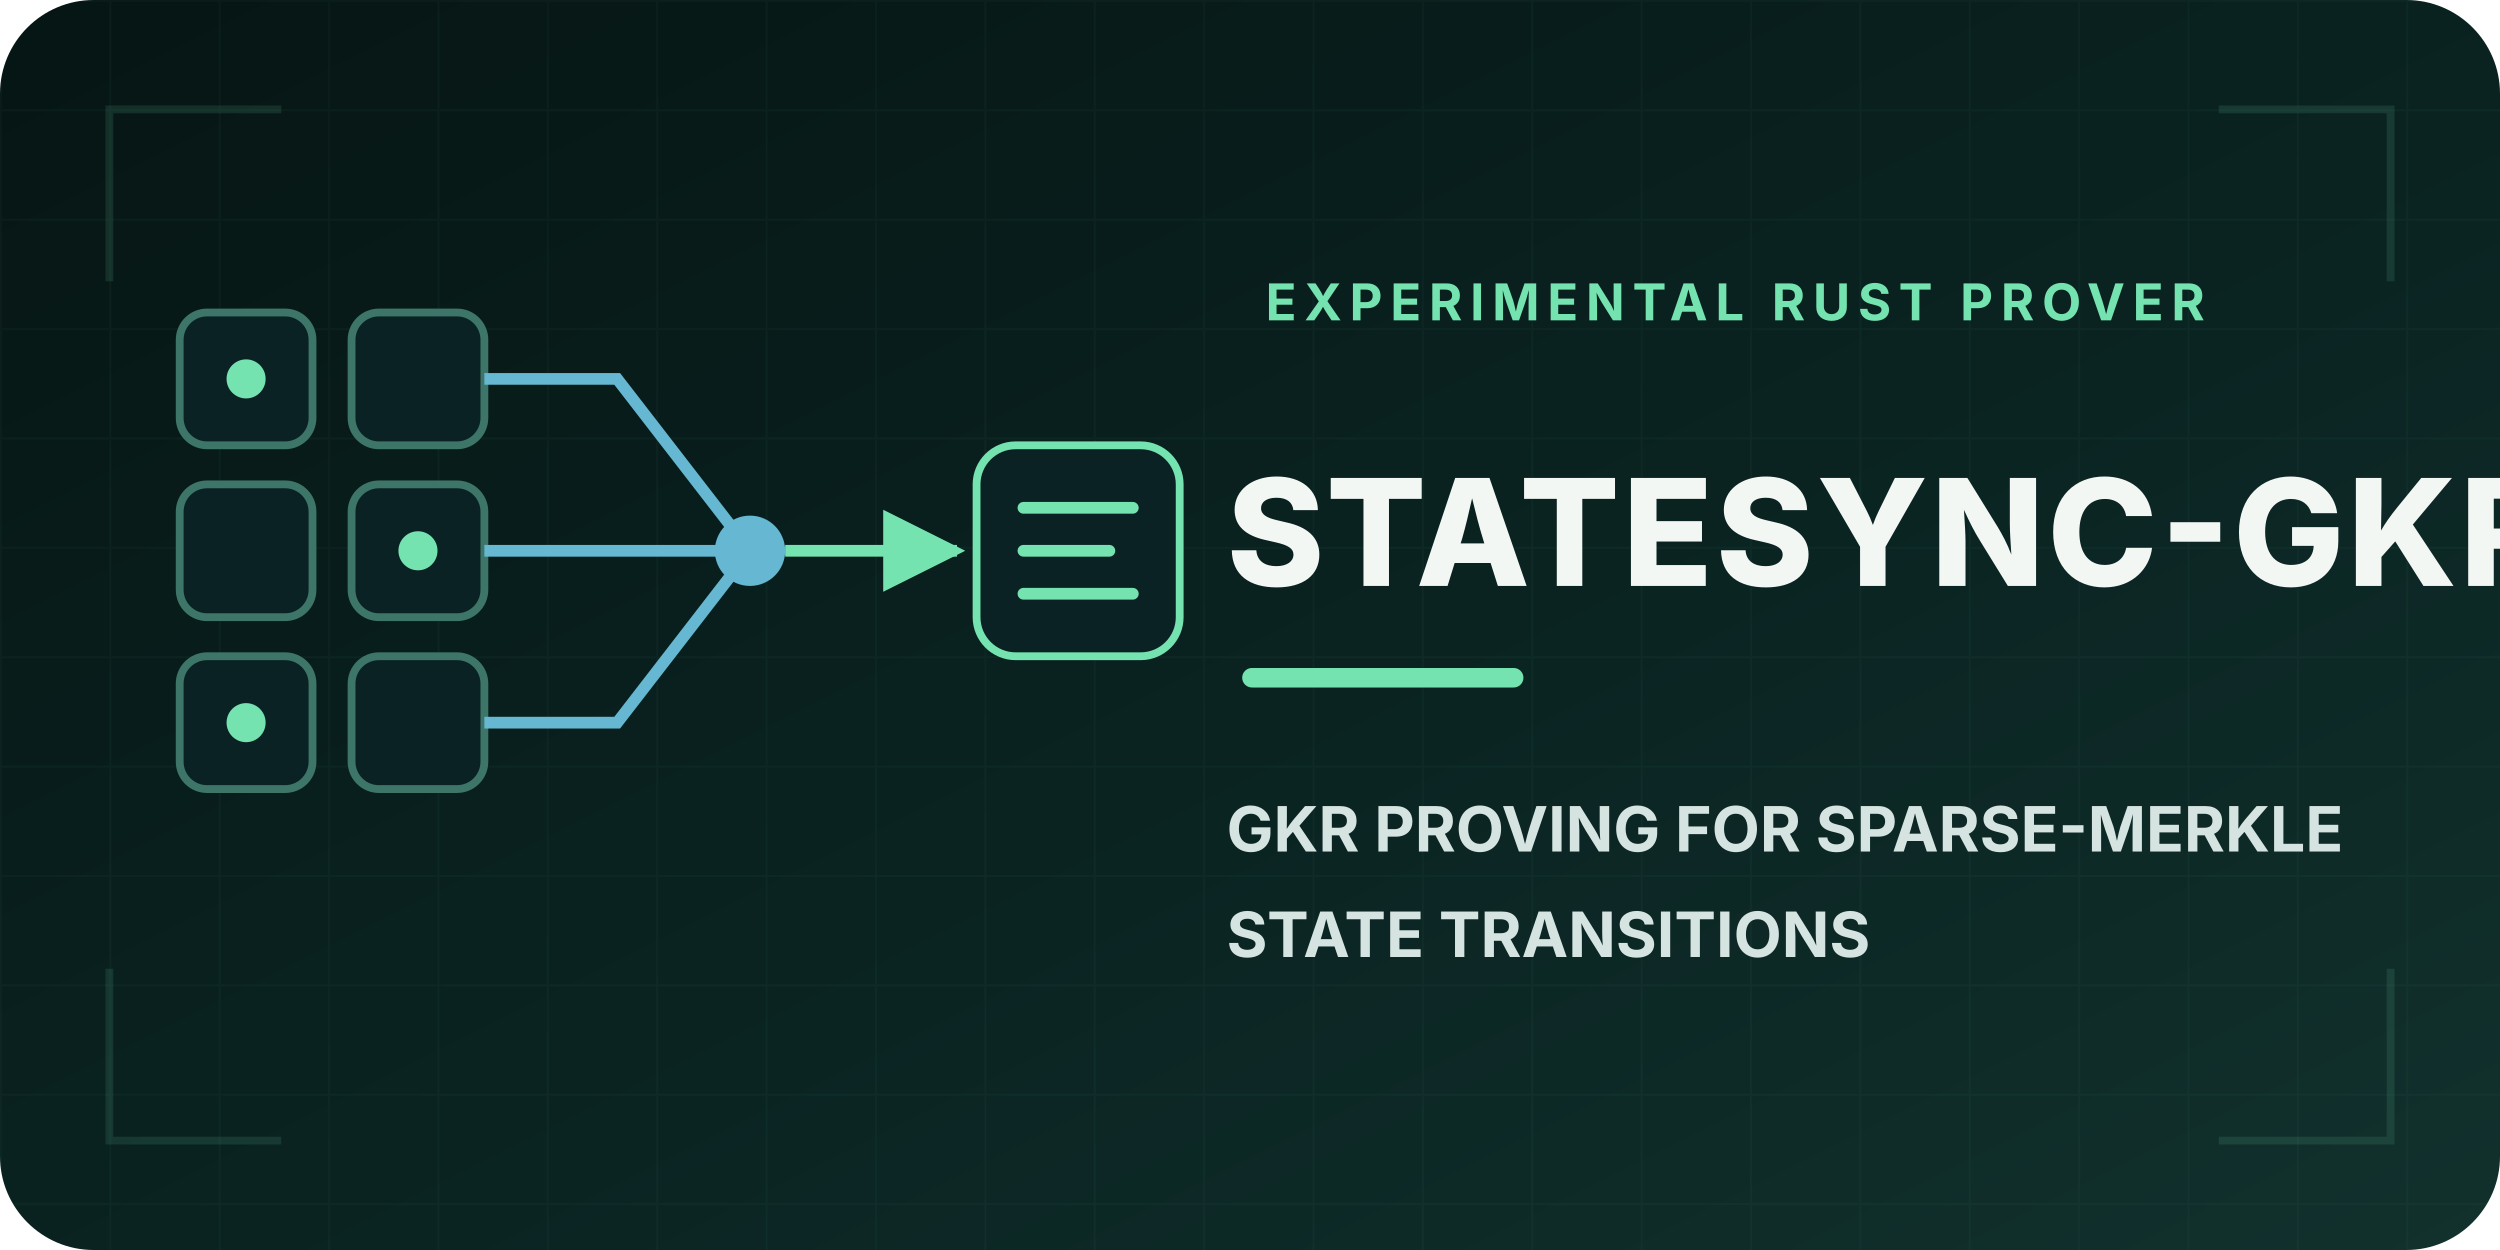
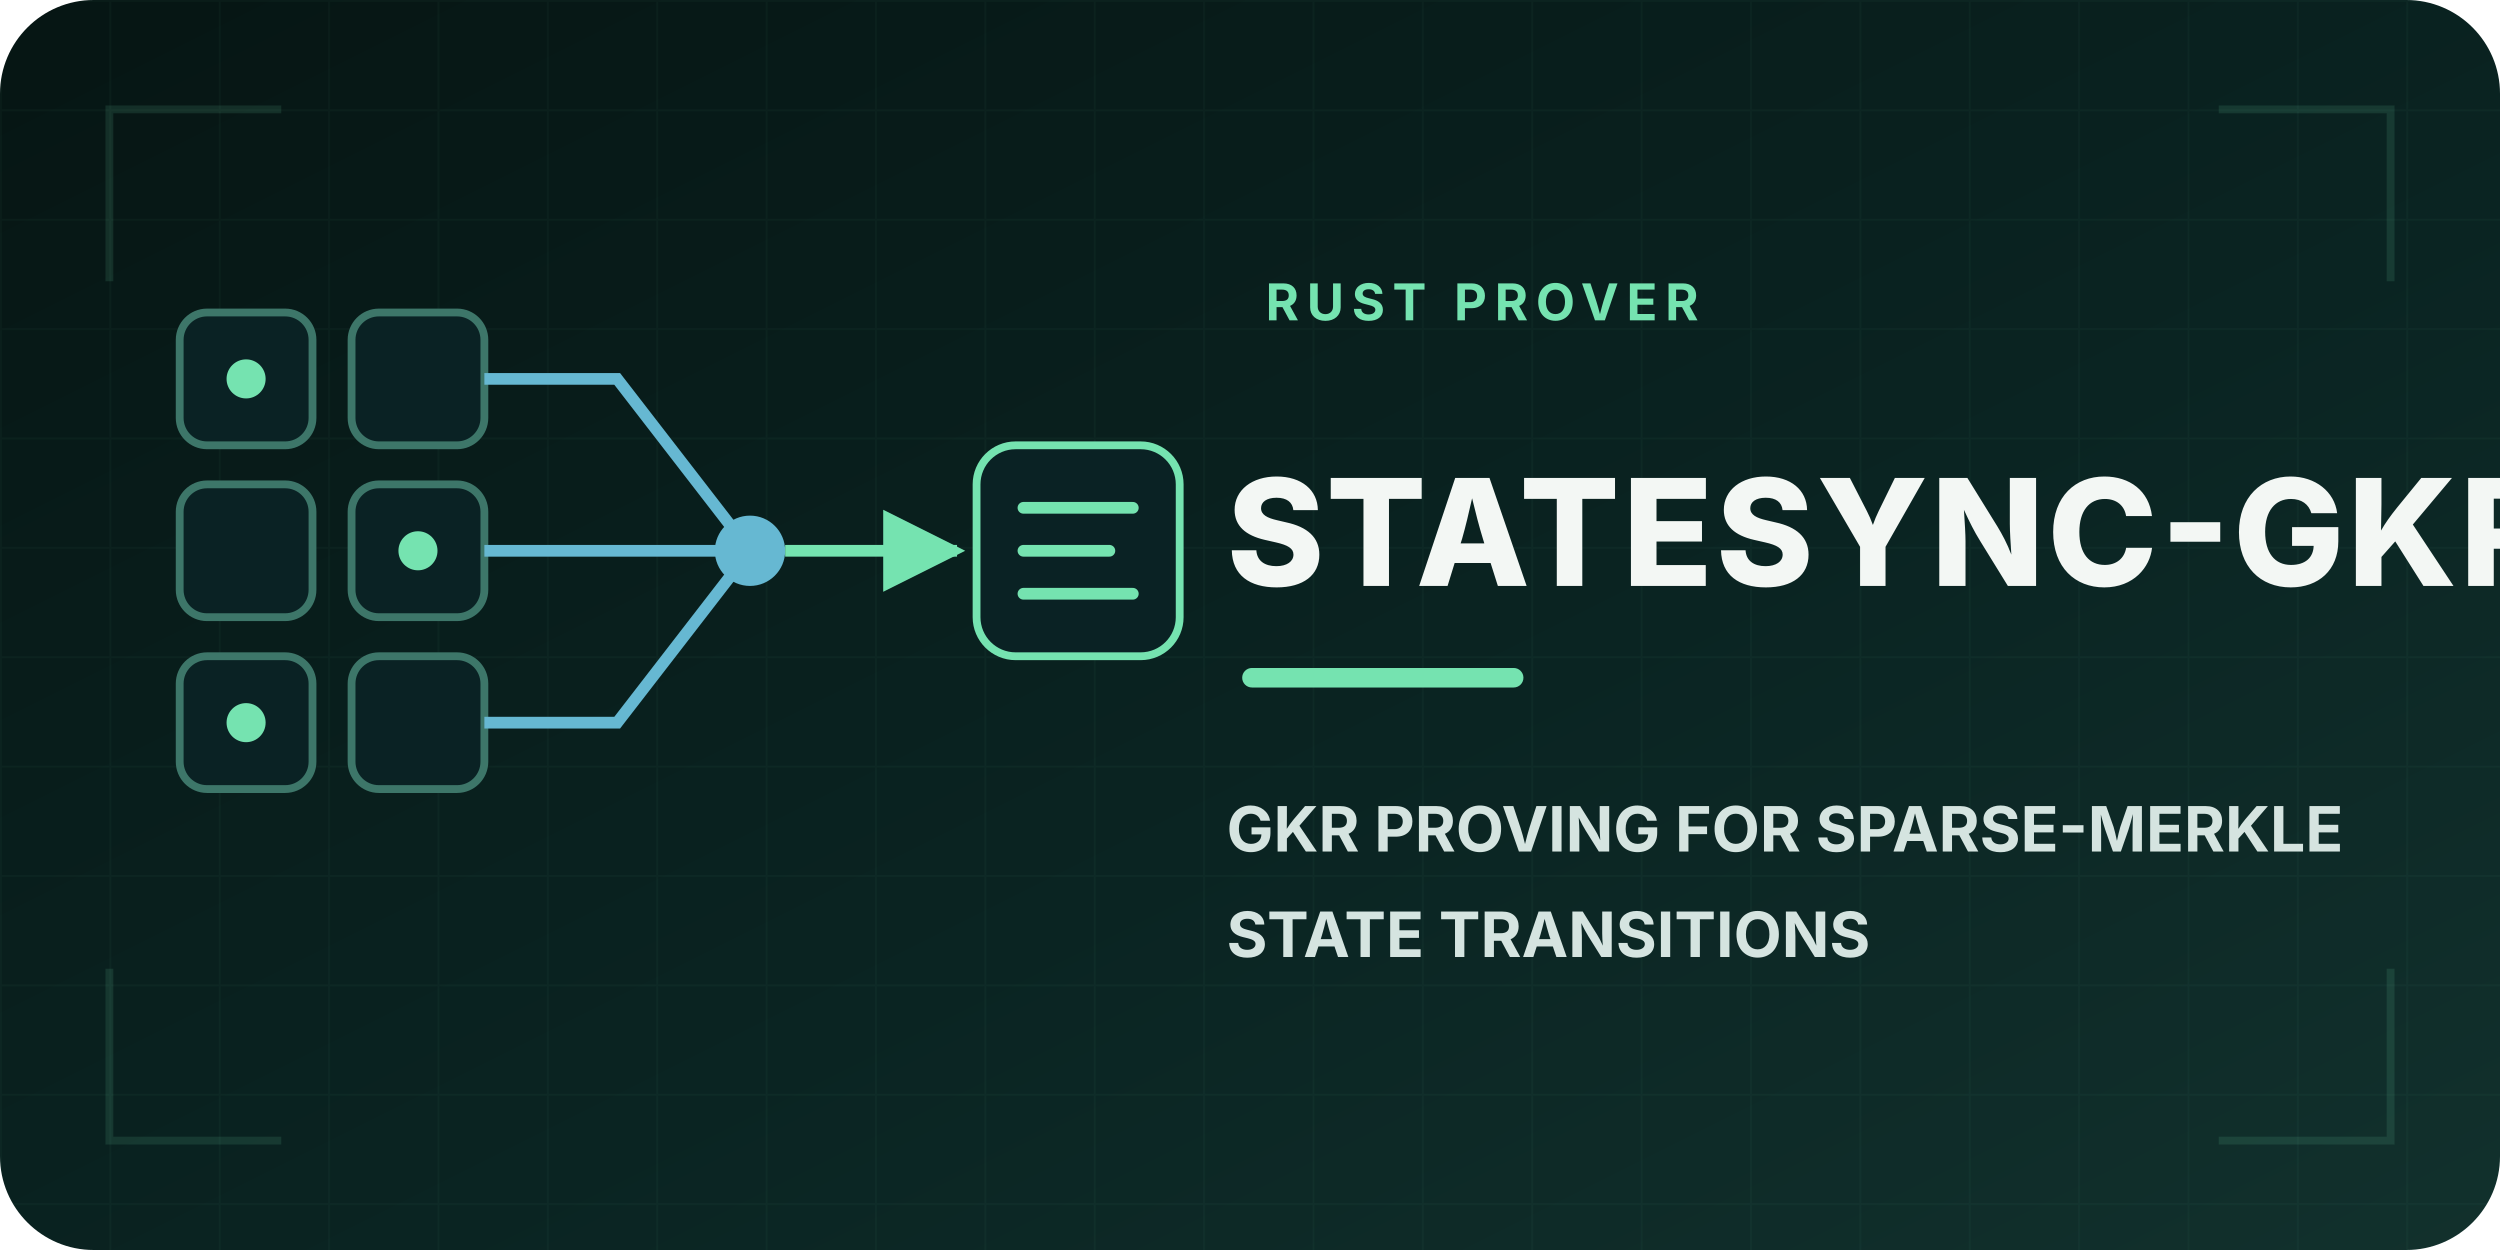
<svg xmlns="http://www.w3.org/2000/svg" width="640" height="320" viewBox="0 0 640 320" role="img" aria-labelledby="title desc" preserveAspectRatio="xMidYMid meet">
  <defs>
    <linearGradient id="bg" x1="0" y1="0" x2="1" y2="1">
      <stop stop-color="#061513" />
      <stop offset=".58" stop-color="#0a2422" />
      <stop offset="1" stop-color="#12312d" />
    </linearGradient>
    <pattern id="grid" width="28" height="28" patternUnits="userSpaceOnUse">
      <path d="M28 0H0v28" fill="none" stroke="#75e3b0" stroke-width="1" opacity=".035" />
    </pattern>
    <marker id="arrow" viewBox="0 0 10 10" refX="9" refY="5" markerWidth="7" markerHeight="7" orient="auto">
      <path d="M0 0 10 5 0 10Z" fill="#75e3b0" />
    </marker>
  </defs>
  <rect width="640" height="320" rx="24" fill="url(#bg)" />
  <rect width="640" height="320" rx="24" fill="url(#grid)" />
  <path d="M28 72V28h44M568 28h44v44M28 248v44h44M568 292h44v-44" fill="none" stroke="#75e3b0" stroke-width="2" opacity=".12" />
  <g transform="translate(46 80)">
    <g fill="#0a2224" stroke="#3d7669" stroke-width="2">
      <rect x="0" y="0" width="34" height="34" rx="7" />
      <rect x="44" y="0" width="34" height="34" rx="7" />
      <rect x="0" y="44" width="34" height="34" rx="7" />
      <rect x="44" y="44" width="34" height="34" rx="7" />
      <rect x="0" y="88" width="34" height="34" rx="7" />
      <rect x="44" y="88" width="34" height="34" rx="7" />
    </g>
    <g fill="#75e3b0">
      <circle cx="17" cy="17" r="5" />
      <circle cx="61" cy="61" r="5" />
      <circle cx="17" cy="105" r="5" />
    </g>
    <path d="M78 17h34l34 44M78 61h68M78 105h34l34-44" fill="none" stroke="#66b8d2" stroke-width="3" />
    <circle cx="146" cy="61" r="9" fill="#66b8d2" />
    <path d="M155 61h44" fill="none" stroke="#75e3b0" stroke-width="3" marker-end="url(#arrow)" />
    <rect x="204" y="34" width="52" height="54" rx="10" fill="#0a2224" stroke="#75e3b0" stroke-width="2" />
    <path d="M216 50h28M216 61h22M216 72h28" stroke="#75e3b0" stroke-width="3" stroke-linecap="round" />
  </g>
  <g font-family="Inter,Segoe UI,Arial,sans-serif">
-     <text x="324" y="82" fill="#75e3b0" font-size="13" font-weight="700" letter-spacing="2">EXPERIMENTAL RUST PROVER</text>
+     <text x="324" y="82" fill="#75e3b0" font-size="13" font-weight="700" letter-spacing="2">RUST PROVER</text>
    <text x="314" y="150" fill="#f3f7f4" font-size="38" font-weight="800" letter-spacing=".7">STATESYNC-GKR</text>
    <rect x="318" y="171" width="72" height="5" rx="2.5" fill="#75e3b0" />
    <text x="314" y="218" fill="#d5e4e0" font-size="16" font-weight="650">GKR PROVING FOR SPARSE-MERKLE</text>
    <text x="314" y="245" fill="#d5e4e0" font-size="16" font-weight="650">STATE TRANSITIONS</text>
  </g>
</svg>
